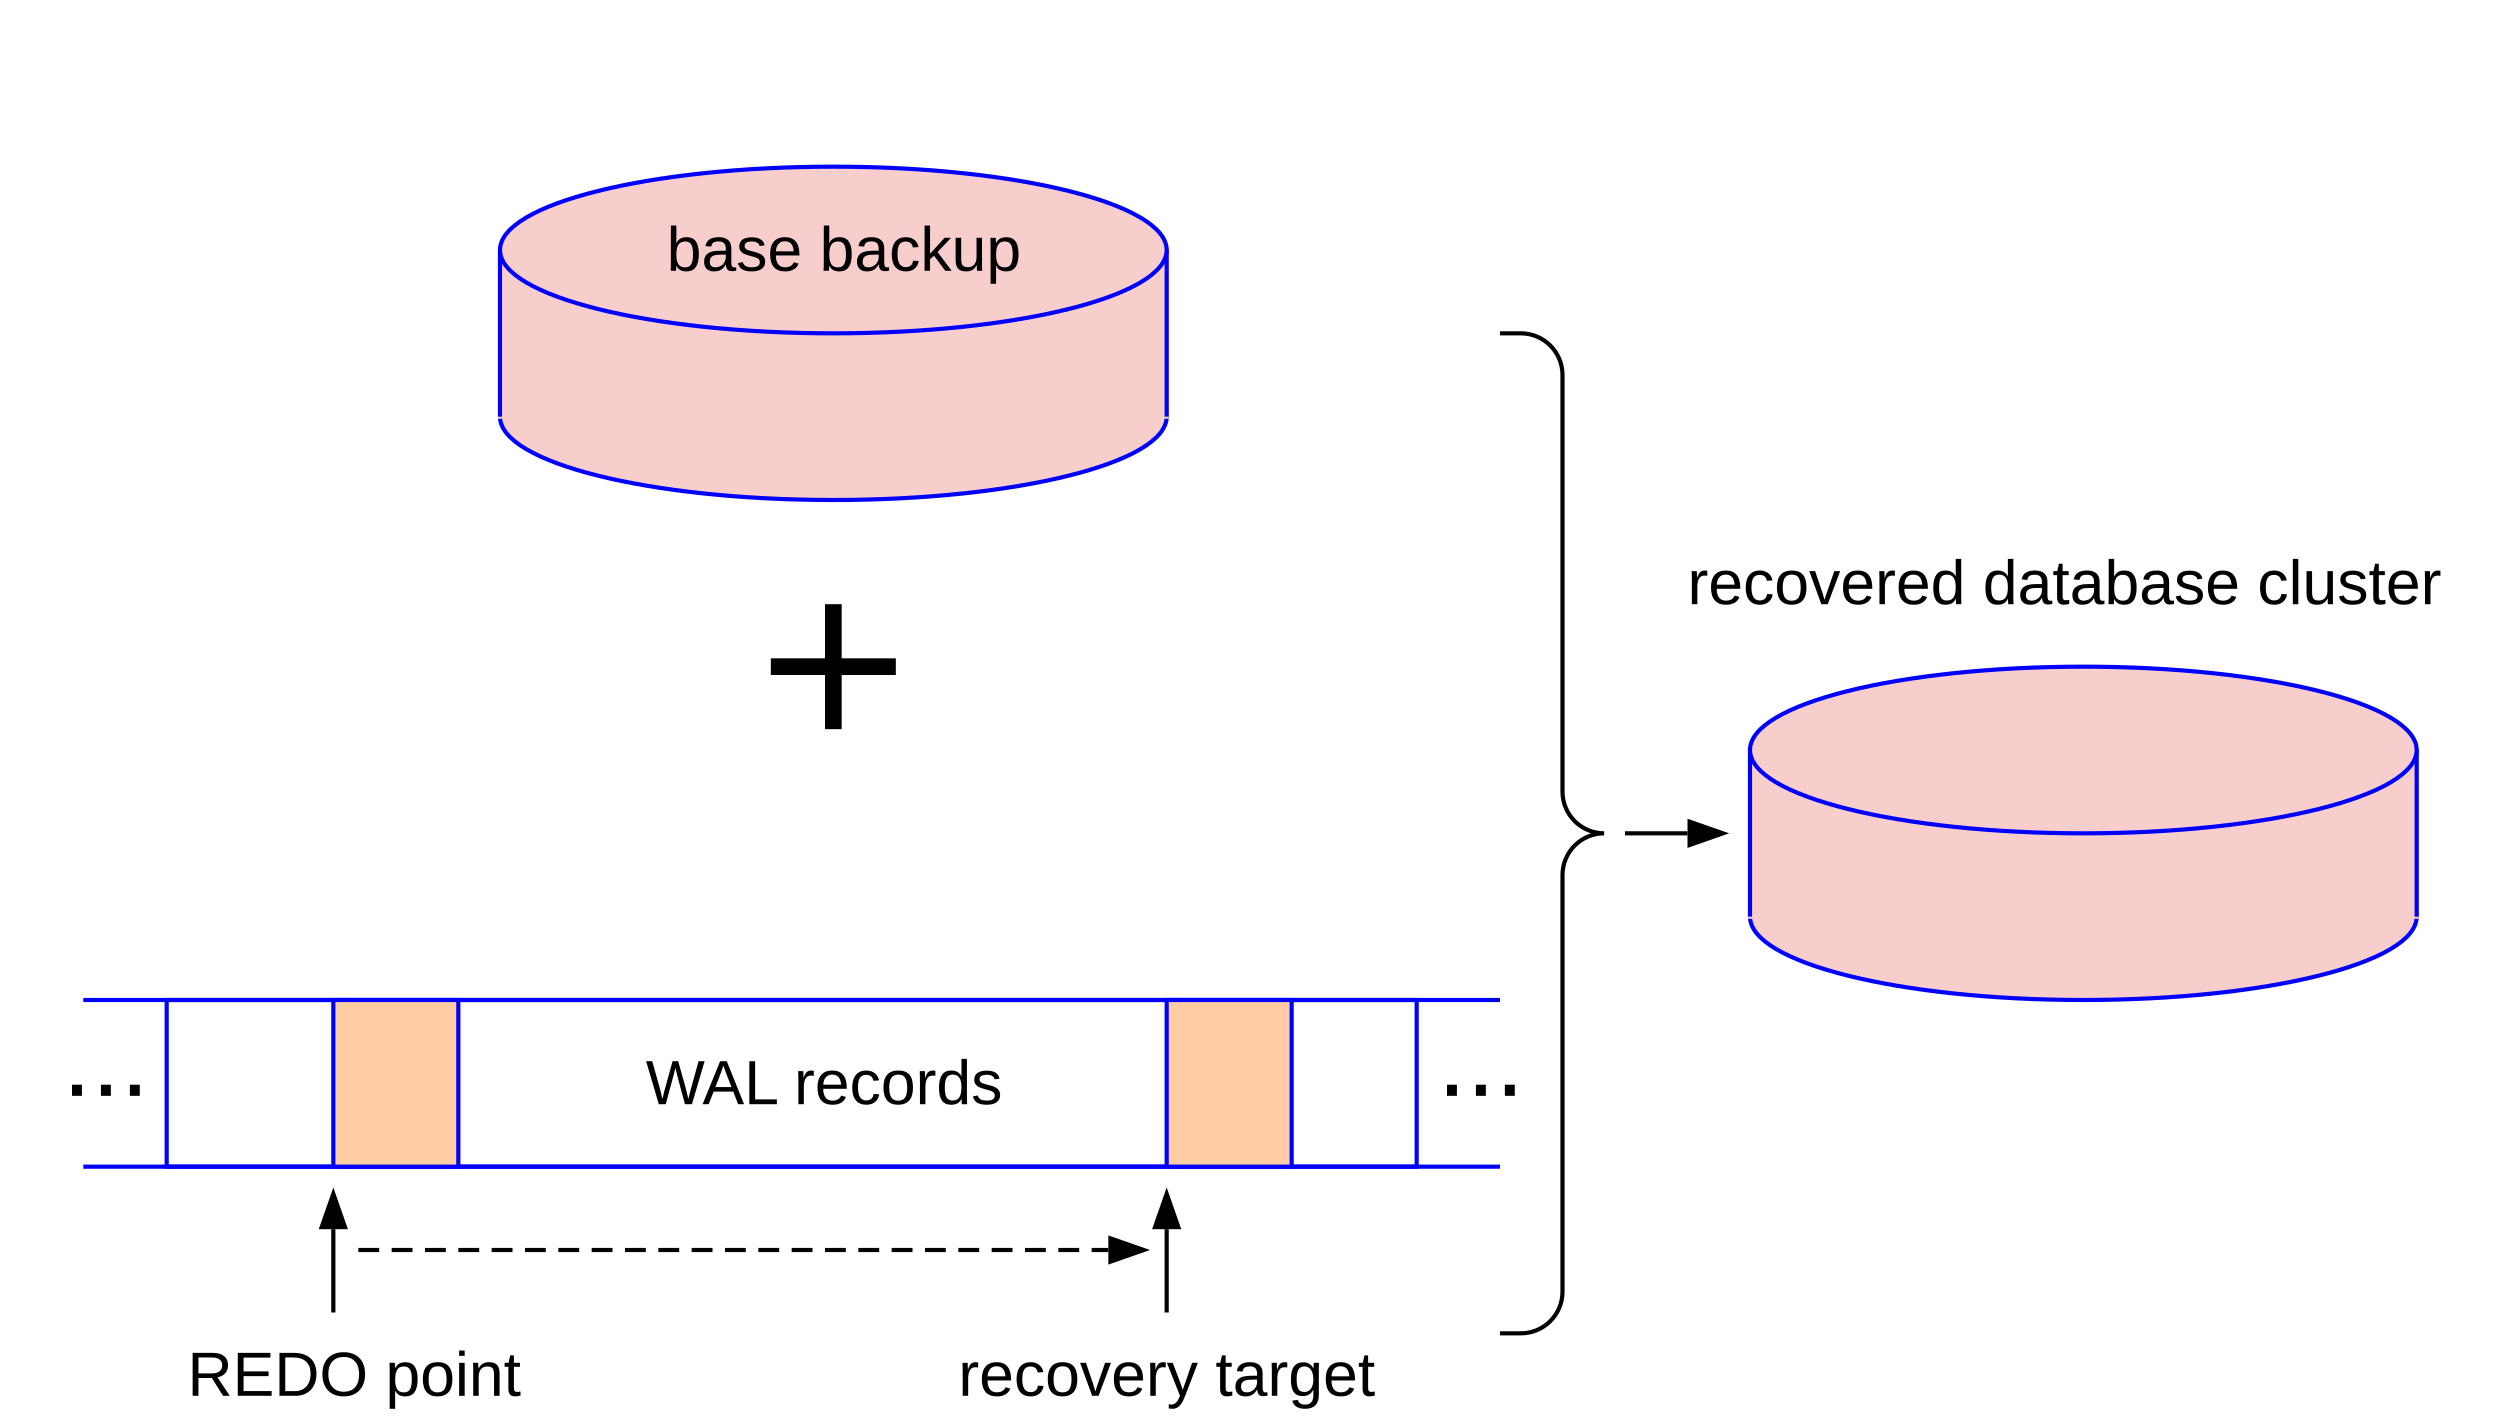
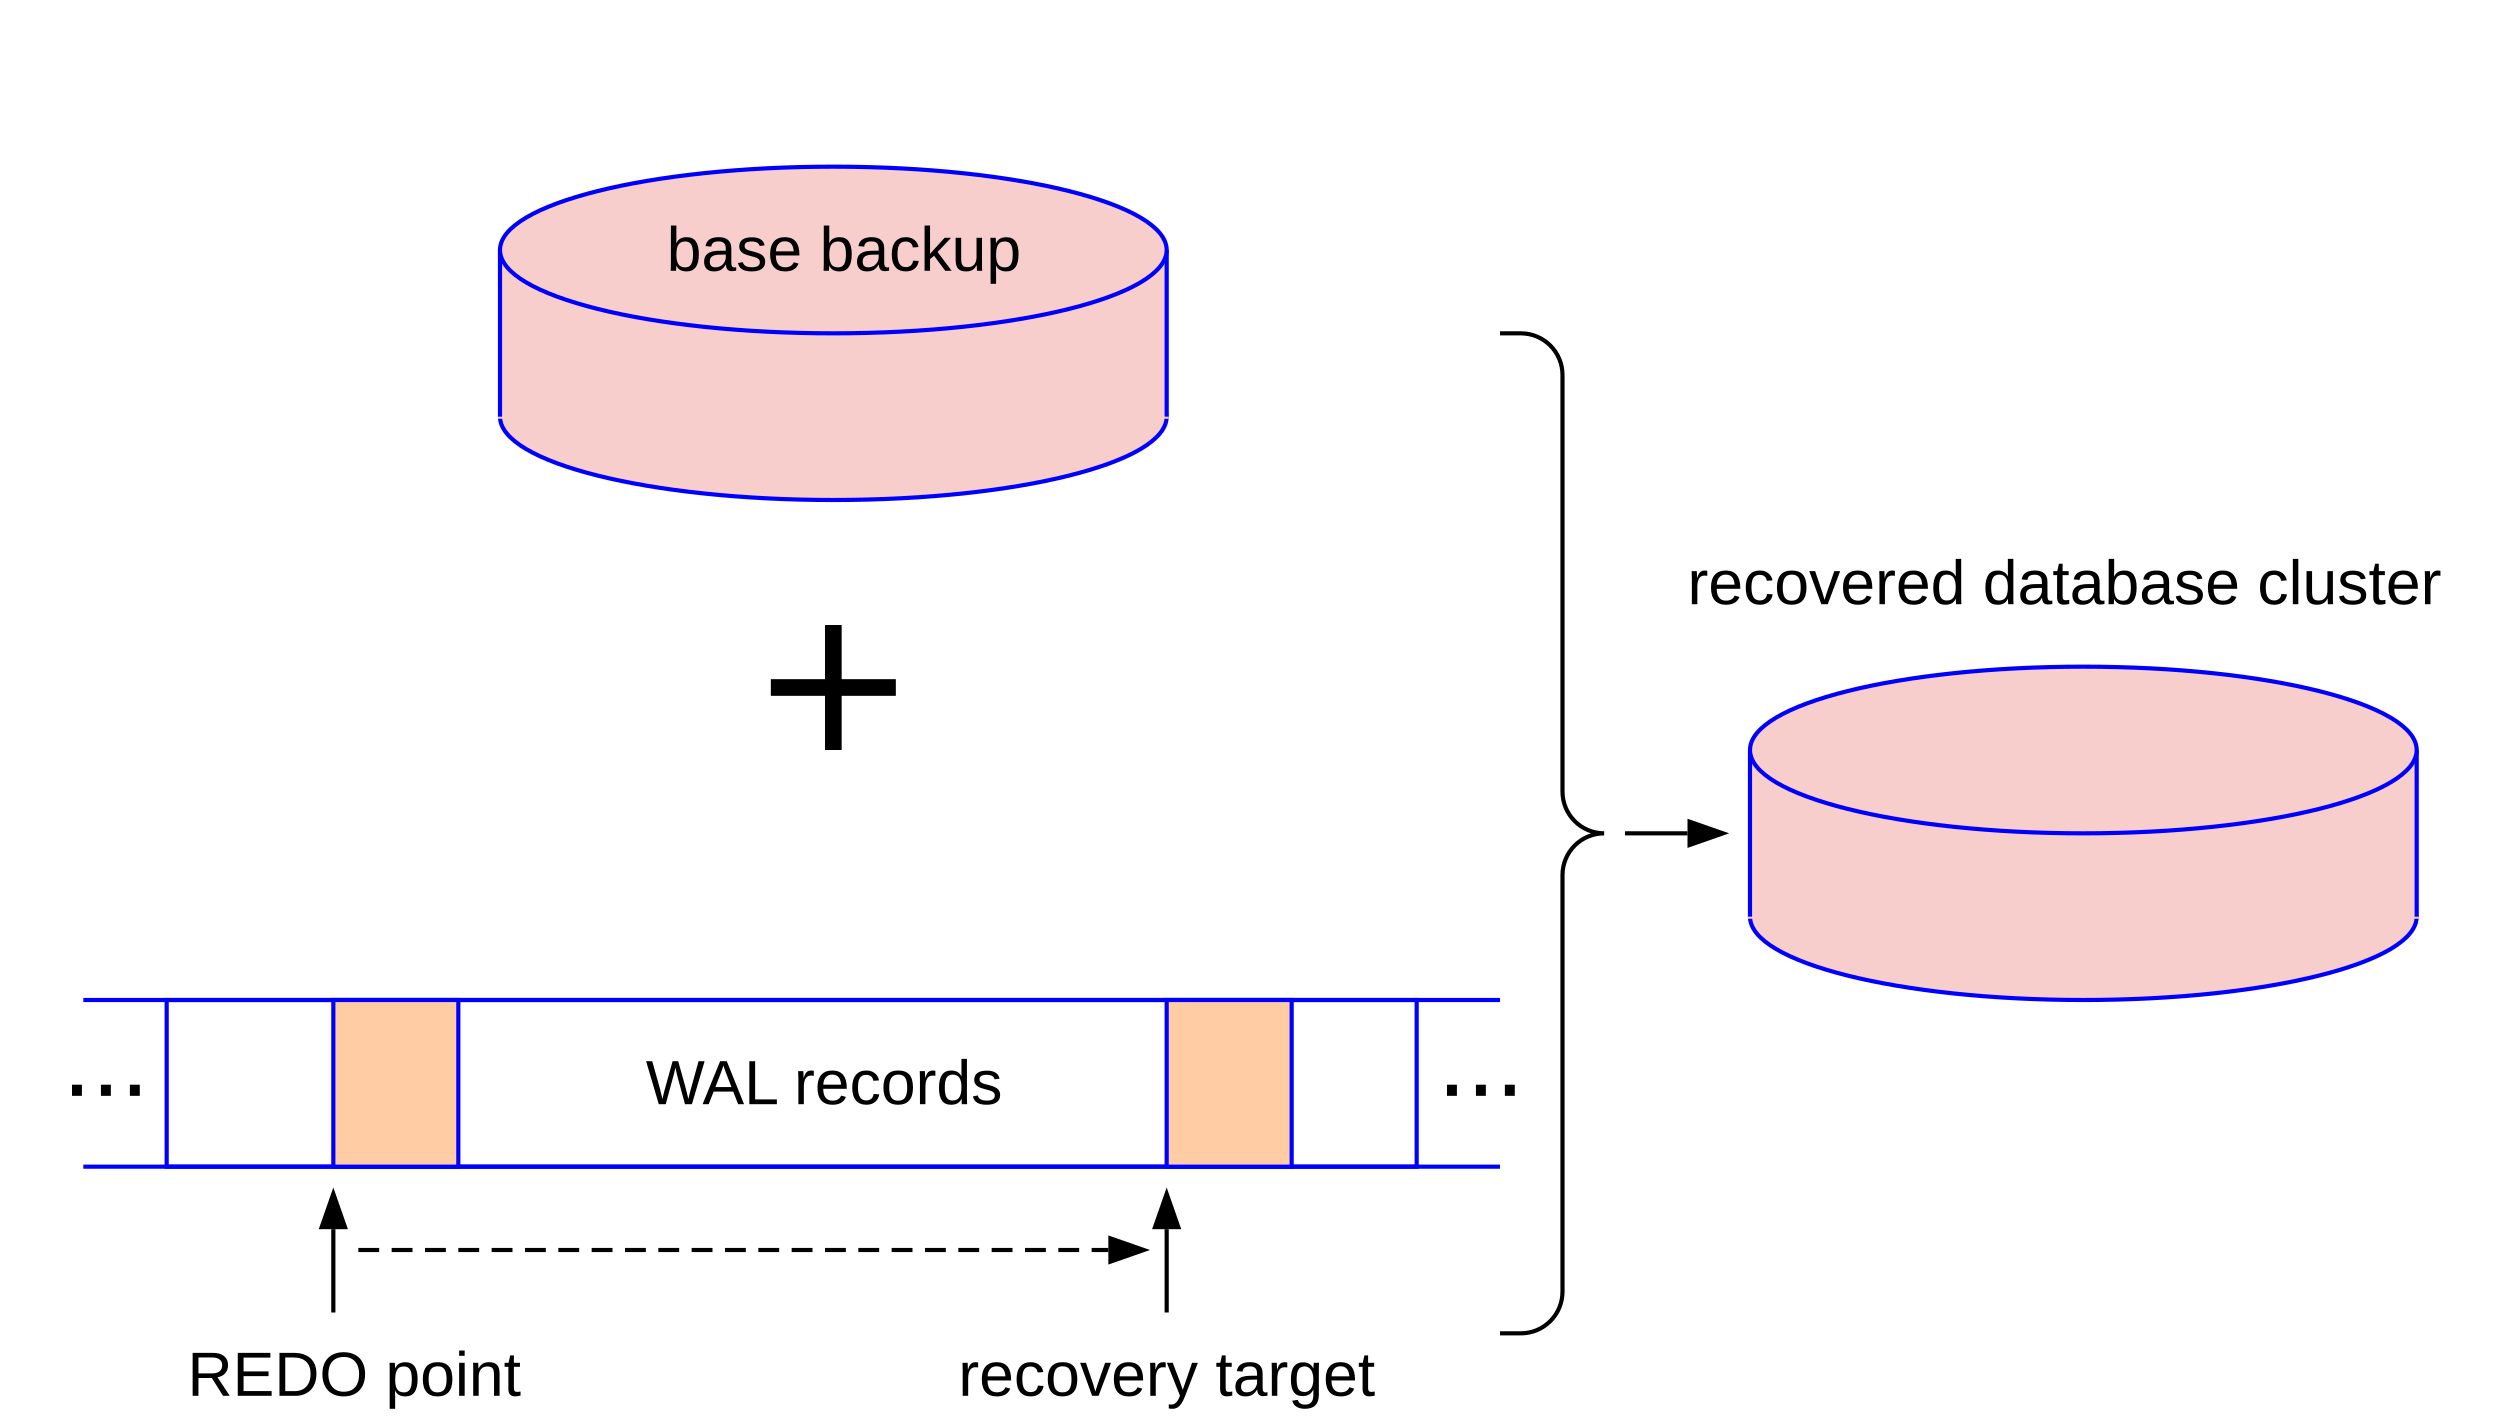
<svg xmlns="http://www.w3.org/2000/svg" version="1.1" width="600" height="340">
  <defs>
    <marker id="arrowhead" markerWidth="10" markerHeight="7" refX="0" refY="3.5" orient="auto">
      <polygon points="0 0, 10 3.5, 0 7" />
    </marker>
  </defs>
  <g id="database" transform="translate(-300, -120)">
    <ellipse cx="500" cy="220" rx="80" ry="20" style="fill:rgb(248,206,204);stroke:#0000FF;stroke-width:1" />
    <polygon points="420,220 420,180 580,180 580,220" style="fill:rgb(248,206,204);stroke:rgb(248,206,204);stroke-width:1" />
    <path d="M 420 180 v 40" stroke="#0000FF" stroke-width="1" fill="none" />
    <path d="M 580 180 v 40" stroke="#0000FF" stroke-width="1" fill="none" />
    <ellipse cx="500" cy="180" rx="80" ry="20" style="fill:rgb(248,206,204);stroke:#0000FF;stroke-width:1" />
  </g>
  <text x="160" y="65" style="font-size:15px;font-family:'Arial'">base backup</text>
  <path d="M 360 80 h 5 a 10 10 0 0 1 10 10 v 100 a 10 10 0 0 0 10 10 a 10 10 0 0 0 -10 10 v 100 a 10 10 0 0 1 -10 10 h -5" stroke="#000000" stroke-width="1" fill="none" />
  <path d="M 390 200 h 15 " stroke="#000000" stroke-width="1" fill="none" marker-end="url(#arrowhead)" />
-   <path d="M 185 160 h 30 " stroke="#000000" stroke-width="4" fill="none" />
-   <path d="M 200 145 v 30 " stroke="#000000" stroke-width="4" fill="none" />
+   <path d="M 185 165 h 30 " stroke="#000000" stroke-width="4" fill="none" />
+   <path d="M 200 150 v 30 " stroke="#000000" stroke-width="4" fill="none" />
  <g transform="translate(0, 30)">
    <rect x="40" y="210" width="300" height="40" style="fill:none;stroke:#0000FF;stroke-width:1" />
    <text x="15" y="233" style="font-size:25px;font-family:'Arial'">...</text>
    <text x="345" y="233" style="font-size:25px;font-family:'Arial'">...</text>
    <text x="155" y="235" style="font-size:15px;font-family:'Arial'">WAL records</text>
    <path d="M 20 210 h 340 " stroke="#0000FF" stroke-width="1" fill="none" />
    <path d="M 20 250 h 340 " stroke="#0000FF" stroke-width="1" fill="none" />
    <rect x="80" y="210" width="30" height="40" style="fill:rgb(255, 204, 163);stroke:#0000FF;stroke-width:1" />
    <rect x="280" y="210" width="30" height="40" style="fill:rgb(255, 204, 163);stroke:#0000FF;stroke-width:1" />
    <path d="M 80 285 V 265" stroke="#000000" stroke-width="1" fill="none" marker-end="url(#arrowhead)" />
    <path d="M 280 285 V 265" stroke="#000000" stroke-width="1" fill="none" marker-end="url(#arrowhead)" />
    <path d="M 86 270 h 180" stroke="#000000" stroke-width="1" fill="none" stroke-dasharray="5,3" marker-end="url(#arrowhead)" />
    <text x="45" y="305" style="font-size:15px;font-family:'Arial'">REDO point</text>
    <text x="230" y="305" style="font-size:15px;font-family:'Arial'">recovery target</text>
  </g>
  <text x="405" y="145" style="font-size:15px;font-family:'Arial'">recovered database cluster</text>
  <g id="database">
    <ellipse cx="500" cy="220" rx="80" ry="20" style="fill:rgb(248,206,204);stroke:#0000FF;stroke-width:1" />
    <polygon points="420,220 420,180 580,180 580,220" style="fill:rgb(248,206,204);stroke:rgb(248,206,204);stroke-width:1" />
    <path d="M 420 180 v 40" stroke="#0000FF" stroke-width="1" fill="none" />
    <path d="M 580 180 v 40" stroke="#0000FF" stroke-width="1" fill="none" />
    <ellipse cx="500" cy="180" rx="80" ry="20" style="fill:rgb(248,206,204);stroke:#0000FF;stroke-width:1" />
  </g>
</svg>
